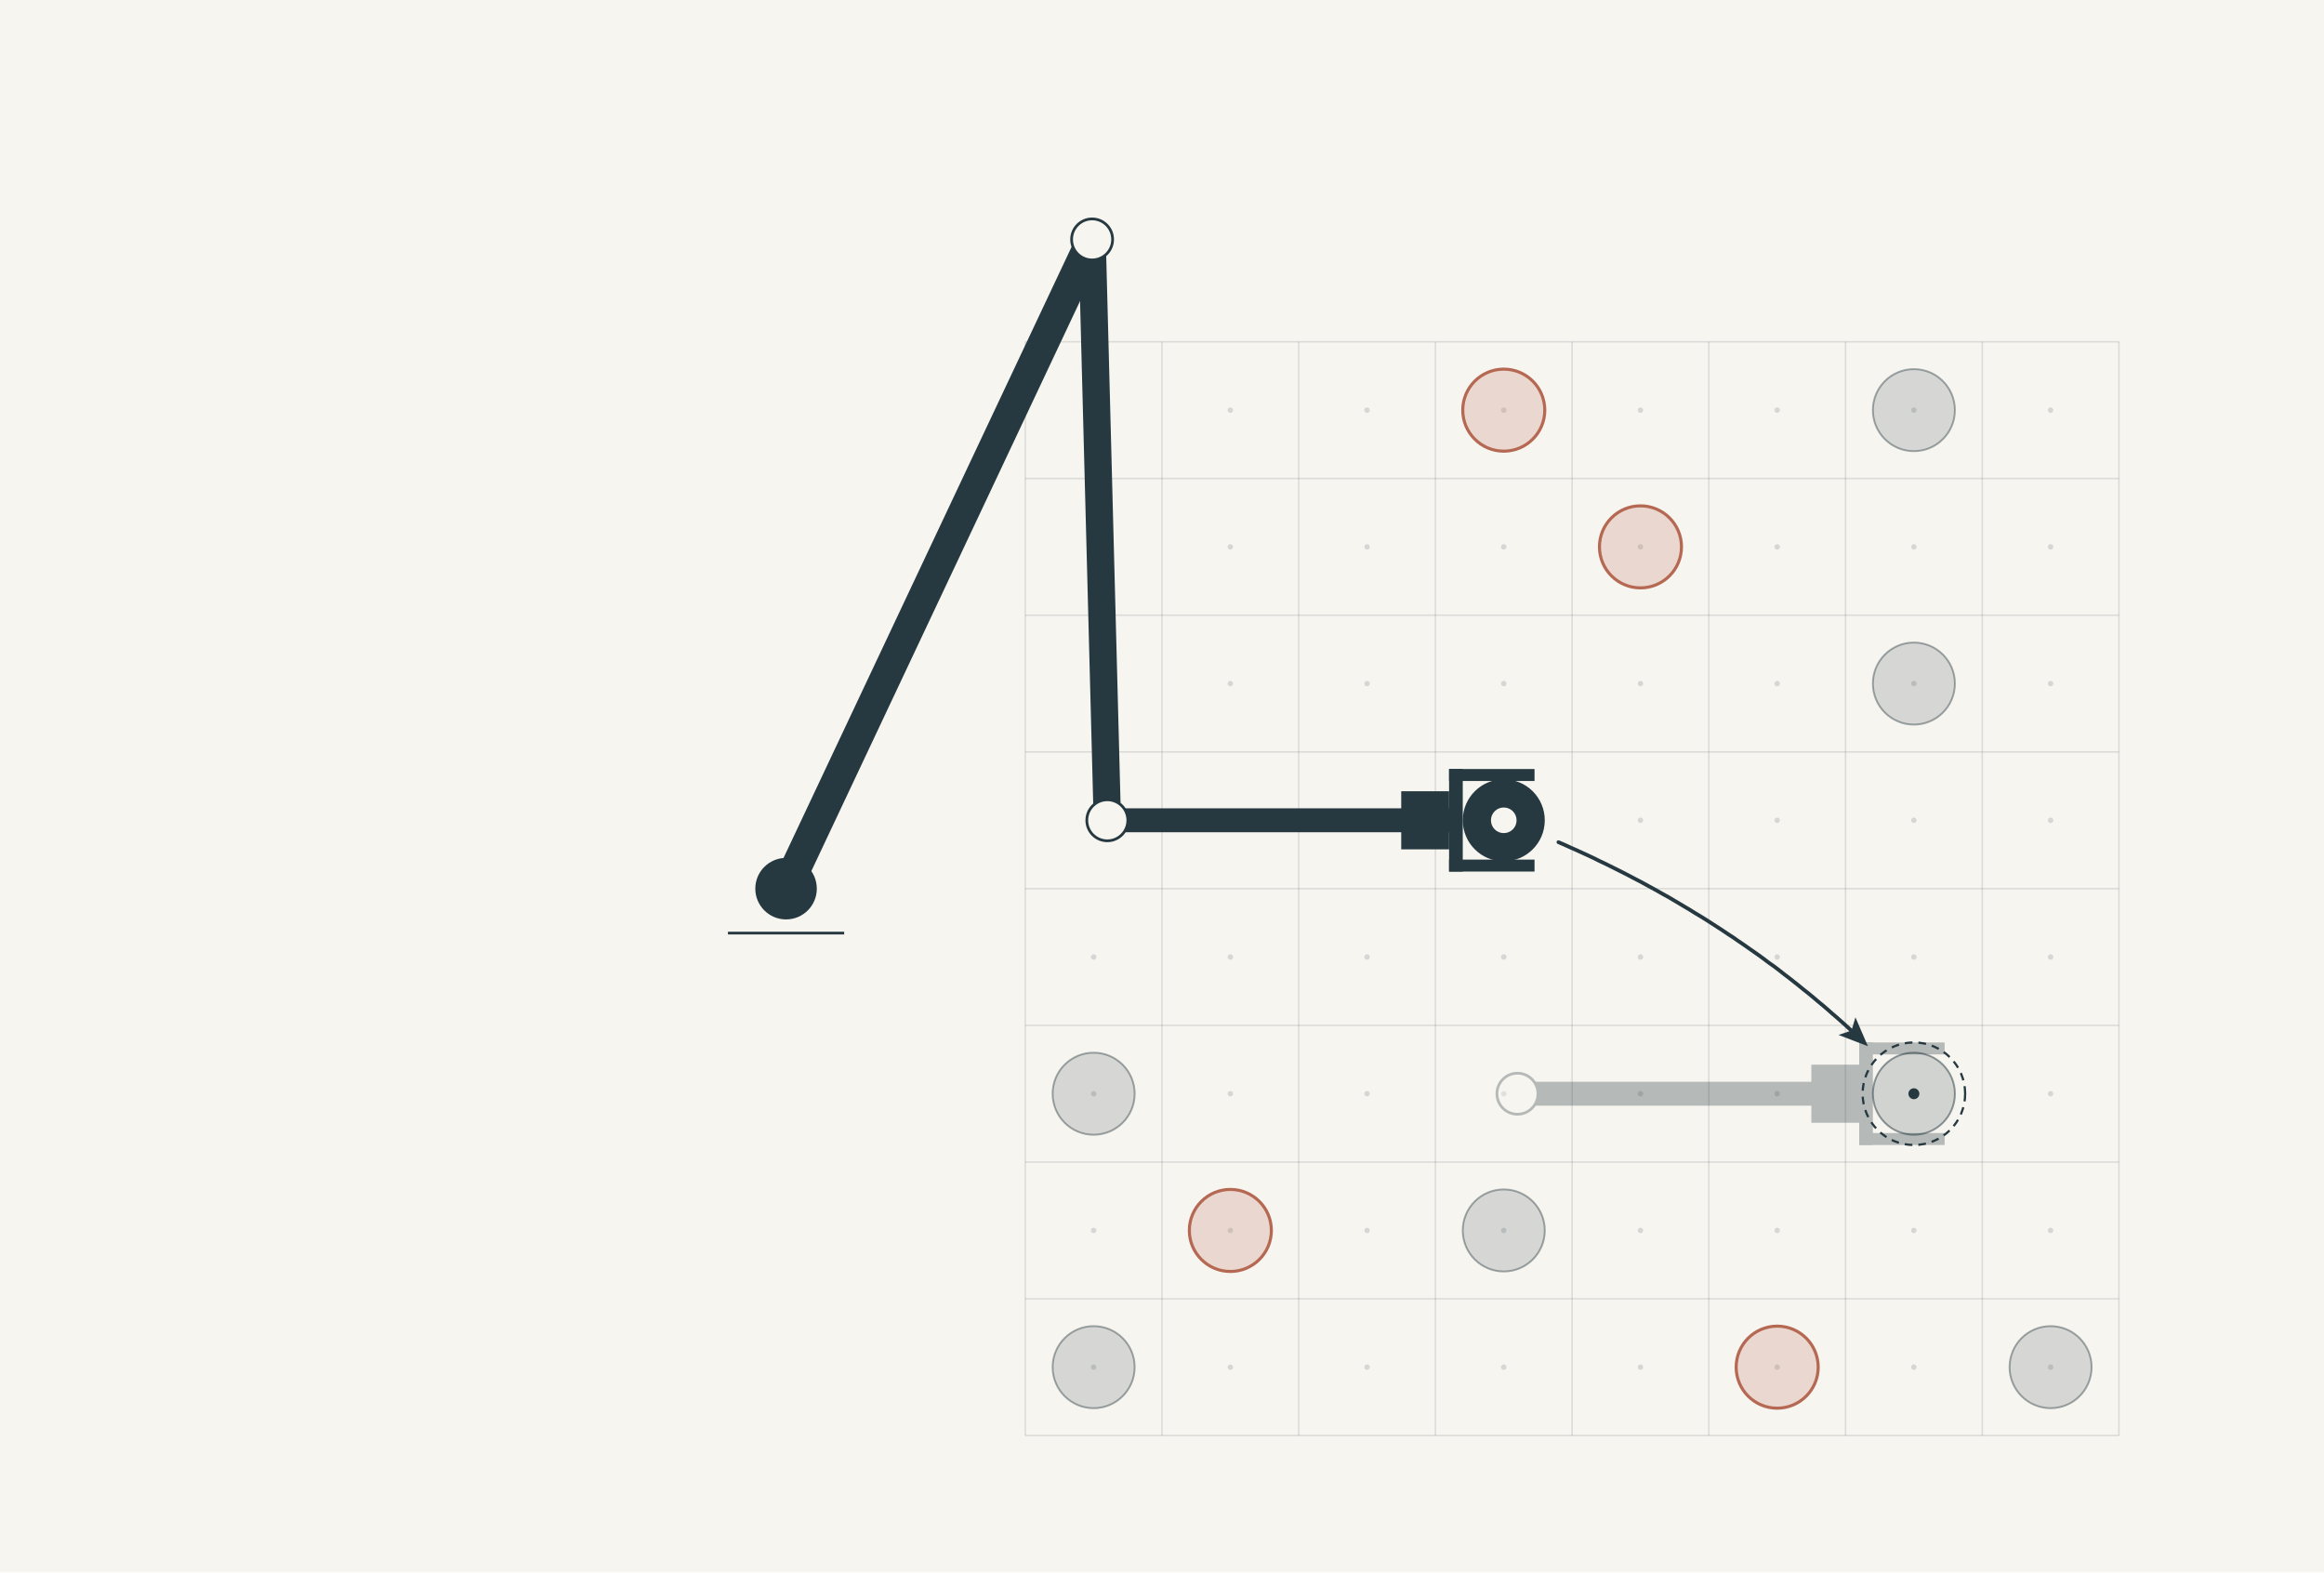
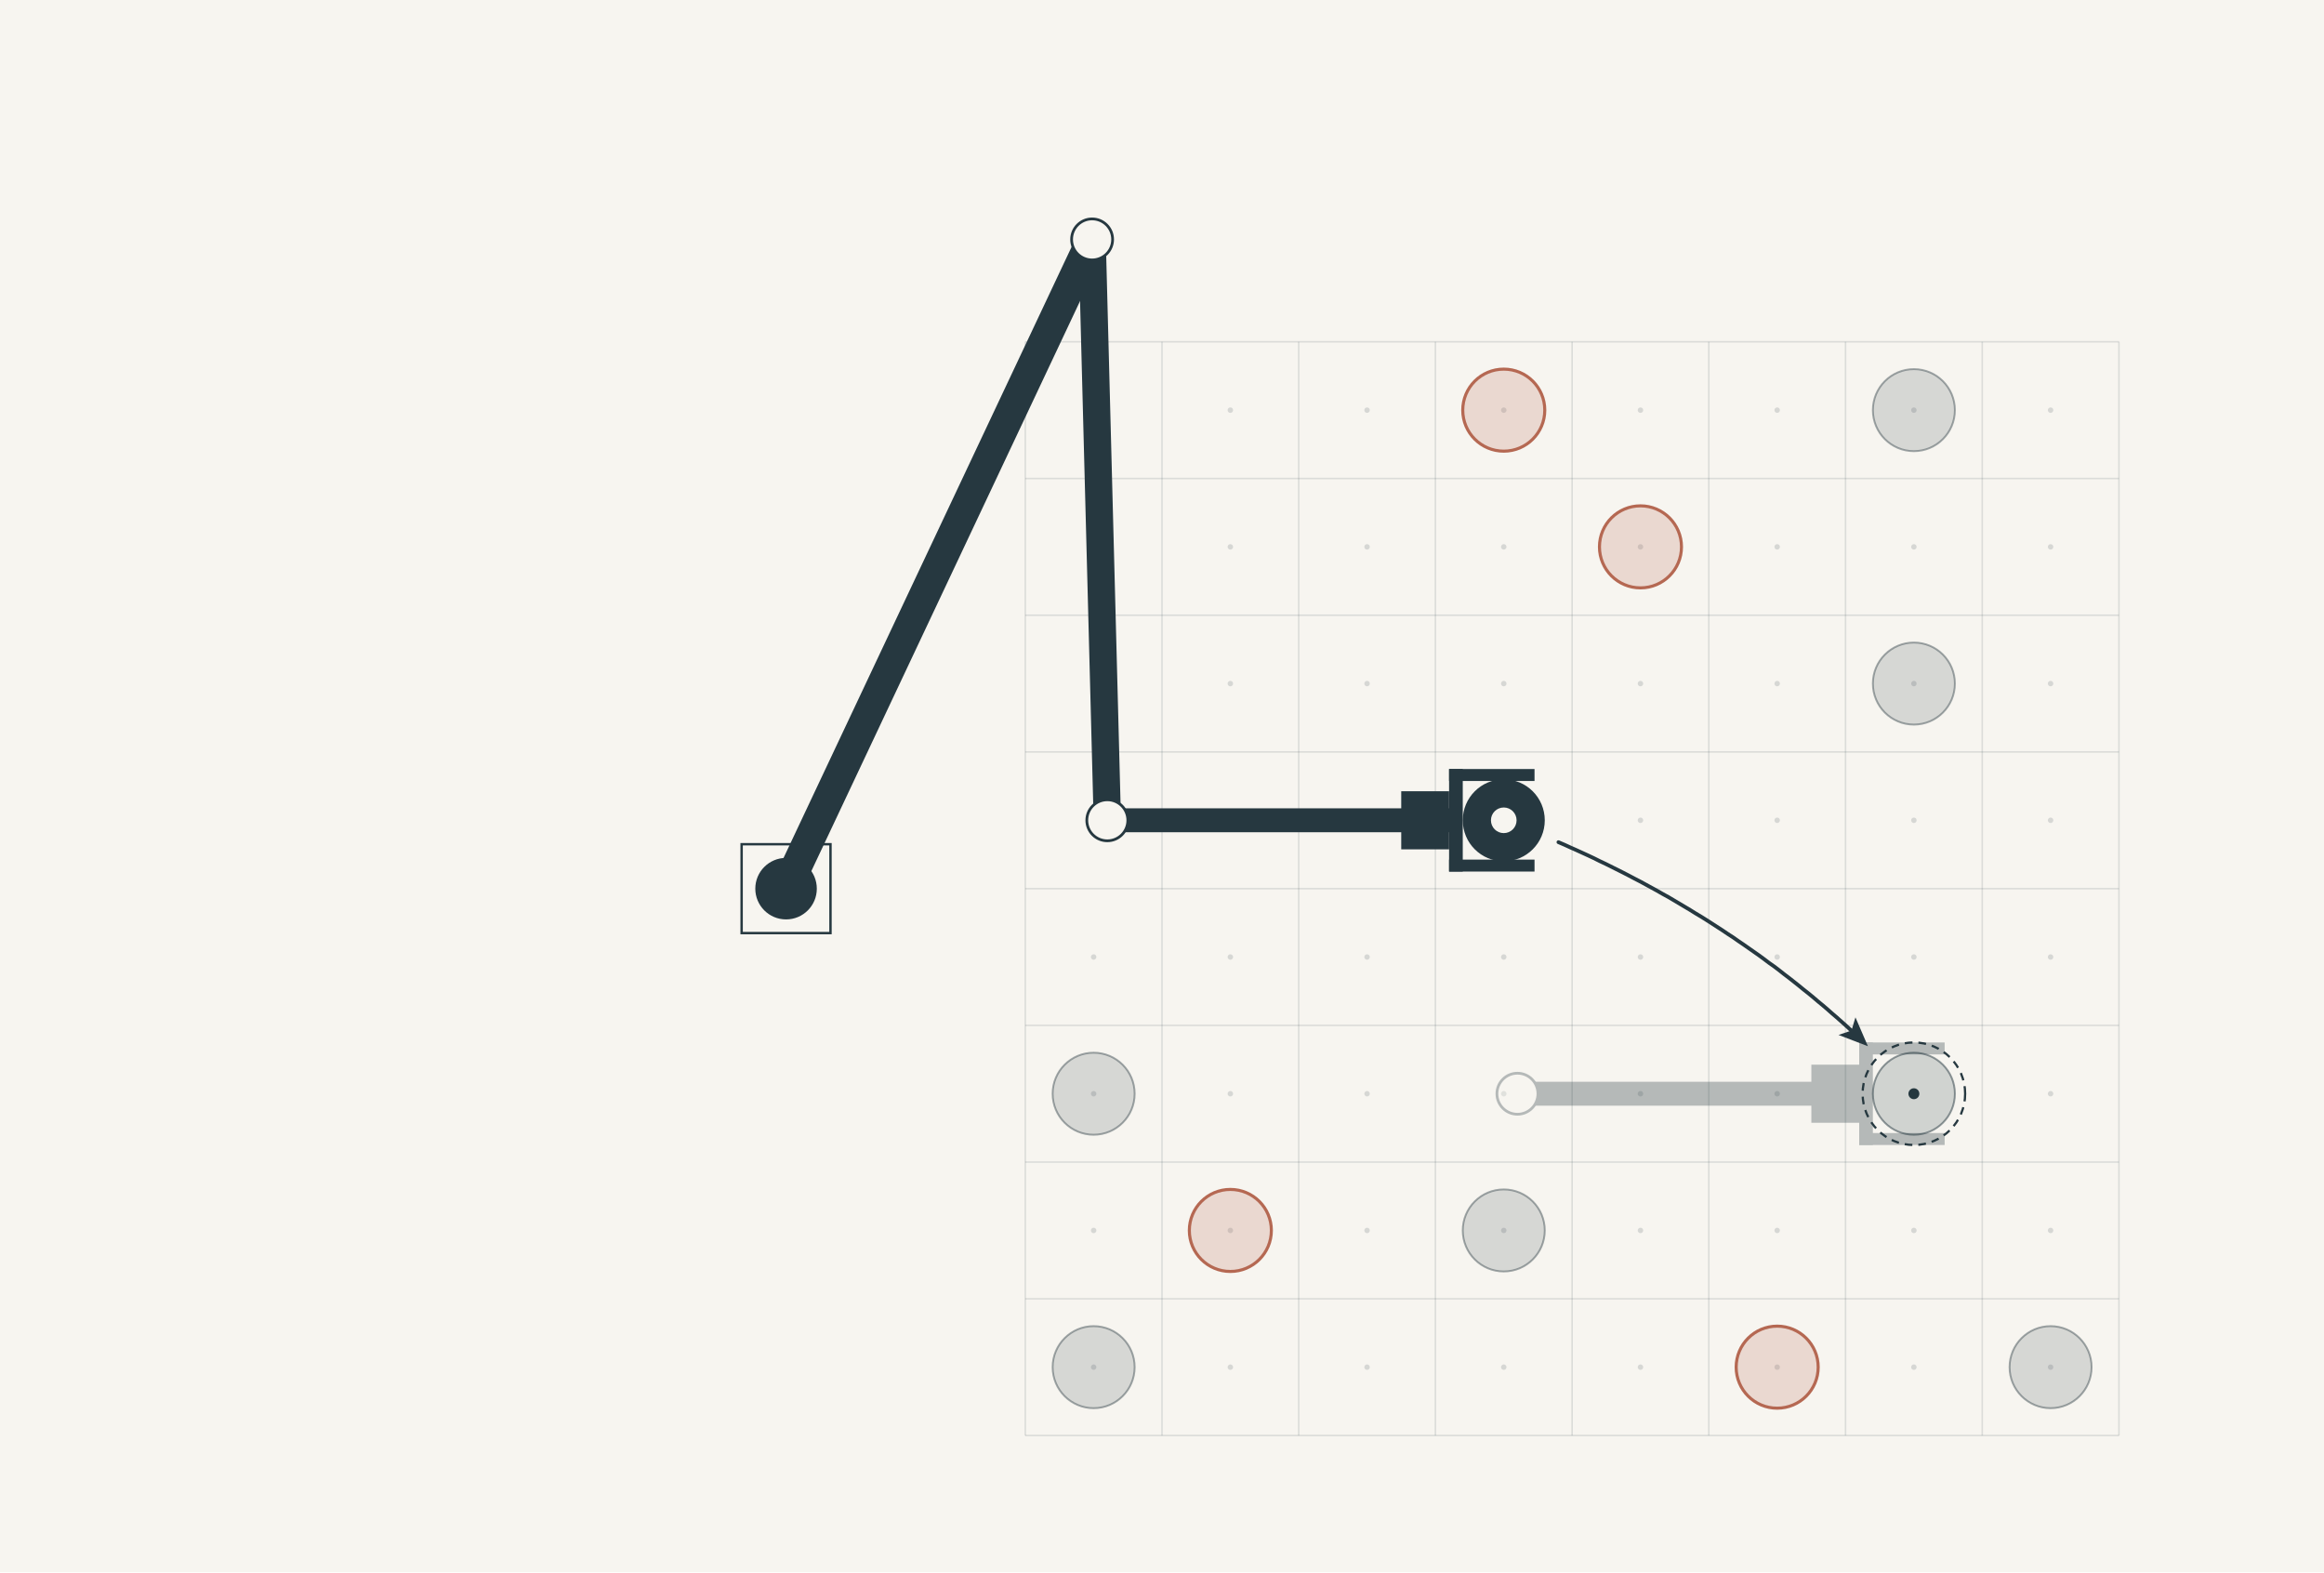
<svg xmlns="http://www.w3.org/2000/svg" viewBox="0 0 1360 920" width="1360" height="920" fill="none" shape-rendering="geometricPrecision">
  <rect width="100%" height="100%" fill="#F7F5F0" />
  <g id="lattice">
    <g id="lattice-lines" stroke="#263840" stroke-width="0.9" stroke-opacity="0.13" fill="none">
      <path d="M600,840 L600,200" />
      <path d="M680,840 L680,200" />
      <path d="M760,840 L760,200" />
      <path d="M840,840 L840,200" />
      <path d="M920,840 L920,200" />
      <path d="M1000,840 L1000,200" />
      <path d="M1080,840 L1080,200" />
      <path d="M1160,840 L1160,200" />
      <path d="M1240,840 L1240,200" />
      <path d="M600,840 L1240,840" />
      <path d="M600,760 L1240,760" />
      <path d="M600,680 L1240,680" />
      <path d="M600,600 L1240,600" />
      <path d="M600,520 L1240,520" />
      <path d="M600,440 L1240,440" />
      <path d="M600,360 L1240,360" />
      <path d="M600,280 L1240,280" />
      <path d="M600,200 L1240,200" />
    </g>
    <g id="lattice-centres">
      <circle cx="640" cy="800" r="1.6" fill="#263840" fill-opacity="0.16" />
      <circle cx="720" cy="800" r="1.6" fill="#263840" fill-opacity="0.16" />
      <circle cx="800" cy="800" r="1.6" fill="#263840" fill-opacity="0.16" />
      <circle cx="880" cy="800" r="1.6" fill="#263840" fill-opacity="0.16" />
      <circle cx="960" cy="800" r="1.6" fill="#263840" fill-opacity="0.16" />
      <circle cx="1040" cy="800" r="1.6" fill="#263840" fill-opacity="0.16" />
      <circle cx="1120" cy="800" r="1.6" fill="#263840" fill-opacity="0.16" />
      <circle cx="1200" cy="800" r="1.6" fill="#263840" fill-opacity="0.16" />
      <circle cx="640" cy="720" r="1.6" fill="#263840" fill-opacity="0.16" />
      <circle cx="720" cy="720" r="1.6" fill="#263840" fill-opacity="0.16" />
      <circle cx="800" cy="720" r="1.6" fill="#263840" fill-opacity="0.16" />
      <circle cx="880" cy="720" r="1.6" fill="#263840" fill-opacity="0.16" />
      <circle cx="960" cy="720" r="1.6" fill="#263840" fill-opacity="0.16" />
      <circle cx="1040" cy="720" r="1.6" fill="#263840" fill-opacity="0.16" />
      <circle cx="1120" cy="720" r="1.6" fill="#263840" fill-opacity="0.16" />
      <circle cx="1200" cy="720" r="1.6" fill="#263840" fill-opacity="0.16" />
      <circle cx="640" cy="640" r="1.6" fill="#263840" fill-opacity="0.16" />
      <circle cx="720" cy="640" r="1.6" fill="#263840" fill-opacity="0.16" />
      <circle cx="800" cy="640" r="1.6" fill="#263840" fill-opacity="0.16" />
      <circle cx="880" cy="640" r="1.6" fill="#263840" fill-opacity="0.16" />
      <circle cx="960" cy="640" r="1.6" fill="#263840" fill-opacity="0.16" />
      <circle cx="1040" cy="640" r="1.6" fill="#263840" fill-opacity="0.16" />
      <circle cx="1120" cy="640" r="1.6" fill="#263840" fill-opacity="0.16" />
      <circle cx="1200" cy="640" r="1.6" fill="#263840" fill-opacity="0.16" />
      <circle cx="640" cy="560" r="1.6" fill="#263840" fill-opacity="0.16" />
      <circle cx="720" cy="560" r="1.6" fill="#263840" fill-opacity="0.16" />
      <circle cx="800" cy="560" r="1.6" fill="#263840" fill-opacity="0.16" />
      <circle cx="880" cy="560" r="1.6" fill="#263840" fill-opacity="0.16" />
      <circle cx="960" cy="560" r="1.6" fill="#263840" fill-opacity="0.16" />
      <circle cx="1040" cy="560" r="1.6" fill="#263840" fill-opacity="0.16" />
      <circle cx="1120" cy="560" r="1.6" fill="#263840" fill-opacity="0.16" />
      <circle cx="1200" cy="560" r="1.6" fill="#263840" fill-opacity="0.16" />
      <circle cx="640" cy="480" r="1.6" fill="#263840" fill-opacity="0.16" />
      <circle cx="720" cy="480" r="1.6" fill="#263840" fill-opacity="0.16" />
      <circle cx="800" cy="480" r="1.6" fill="#263840" fill-opacity="0.16" />
      <circle cx="880" cy="480" r="1.6" fill="#263840" fill-opacity="0.16" />
      <circle cx="960" cy="480" r="1.6" fill="#263840" fill-opacity="0.16" />
      <circle cx="1040" cy="480" r="1.6" fill="#263840" fill-opacity="0.16" />
      <circle cx="1120" cy="480" r="1.6" fill="#263840" fill-opacity="0.16" />
      <circle cx="1200" cy="480" r="1.6" fill="#263840" fill-opacity="0.16" />
      <circle cx="640" cy="400" r="1.6" fill="#263840" fill-opacity="0.16" />
      <circle cx="720" cy="400" r="1.6" fill="#263840" fill-opacity="0.16" />
      <circle cx="800" cy="400" r="1.6" fill="#263840" fill-opacity="0.16" />
      <circle cx="880" cy="400" r="1.6" fill="#263840" fill-opacity="0.16" />
      <circle cx="960" cy="400" r="1.6" fill="#263840" fill-opacity="0.16" />
      <circle cx="1040" cy="400" r="1.6" fill="#263840" fill-opacity="0.16" />
      <circle cx="1120" cy="400" r="1.6" fill="#263840" fill-opacity="0.16" />
      <circle cx="1200" cy="400" r="1.6" fill="#263840" fill-opacity="0.16" />
      <circle cx="640" cy="320" r="1.6" fill="#263840" fill-opacity="0.16" />
      <circle cx="720" cy="320" r="1.6" fill="#263840" fill-opacity="0.16" />
      <circle cx="800" cy="320" r="1.6" fill="#263840" fill-opacity="0.16" />
      <circle cx="880" cy="320" r="1.6" fill="#263840" fill-opacity="0.16" />
      <circle cx="960" cy="320" r="1.6" fill="#263840" fill-opacity="0.16" />
      <circle cx="1040" cy="320" r="1.6" fill="#263840" fill-opacity="0.16" />
      <circle cx="1120" cy="320" r="1.6" fill="#263840" fill-opacity="0.16" />
      <circle cx="1200" cy="320" r="1.6" fill="#263840" fill-opacity="0.16" />
      <circle cx="640" cy="240" r="1.6" fill="#263840" fill-opacity="0.16" />
      <circle cx="720" cy="240" r="1.6" fill="#263840" fill-opacity="0.16" />
      <circle cx="800" cy="240" r="1.6" fill="#263840" fill-opacity="0.16" />
      <circle cx="880" cy="240" r="1.6" fill="#263840" fill-opacity="0.16" />
      <circle cx="960" cy="240" r="1.6" fill="#263840" fill-opacity="0.16" />
      <circle cx="1040" cy="240" r="1.6" fill="#263840" fill-opacity="0.16" />
      <circle cx="1120" cy="240" r="1.6" fill="#263840" fill-opacity="0.16" />
      <circle cx="1200" cy="240" r="1.6" fill="#263840" fill-opacity="0.16" />
    </g>
  </g>
  <g id="goal">
    <circle cx="1120" cy="640" r="30" fill="none" stroke="#263840" stroke-width="1.3" stroke-dasharray="4.5 3.5" />
    <circle cx="1120" cy="640" r="3.2" fill="#263840" />
  </g>
  <g id="discs-context">
    <circle cx="1120" cy="240" r="24" id="c0" fill="#263840" fill-opacity="0.16" stroke="#263840" stroke-opacity="0.42" stroke-width="1.1" />
    <circle cx="1120" cy="400" r="24" id="c1" fill="#263840" fill-opacity="0.16" stroke="#263840" stroke-opacity="0.42" stroke-width="1.1" />
    <circle cx="640" cy="800" r="24" id="c2" fill="#263840" fill-opacity="0.16" stroke="#263840" stroke-opacity="0.42" stroke-width="1.1" />
    <circle cx="880" cy="720" r="24" id="c3" fill="#263840" fill-opacity="0.16" stroke="#263840" stroke-opacity="0.42" stroke-width="1.1" />
    <circle cx="1200" cy="800" r="24" id="c4" fill="#263840" fill-opacity="0.16" stroke="#263840" stroke-opacity="0.42" stroke-width="1.1" />
    <circle cx="640" cy="640" r="24" id="c5" fill="#263840" fill-opacity="0.16" stroke="#263840" stroke-opacity="0.42" stroke-width="1.1" />
  </g>
  <g id="blockers-parked">
    <circle cx="880" cy="240" r="24" id="b1-parked" fill="#B56852" fill-opacity="0.20" stroke="#B56852" stroke-width="1.8" />
    <circle cx="720" cy="720" r="24" id="b2-parked" fill="#B56852" fill-opacity="0.20" stroke="#B56852" stroke-width="1.8" />
    <circle cx="960" cy="320" r="24" id="b3-parked" fill="#B56852" fill-opacity="0.20" stroke="#B56852" stroke-width="1.8" />
    <circle cx="1040" cy="800" r="24" id="b4-parked" fill="#B56852" fill-opacity="0.20" stroke="#B56852" stroke-width="1.8" />
  </g>
  <circle cx="1120" cy="640" r="24" id="target-ghost" fill="#263840" fill-opacity="0.18" stroke="#263840" stroke-opacity="0.5" stroke-width="1.1" />
  <g id="tool-at-goal" opacity="0.32">
    <path d="M888,640 L1088,640" stroke="#263840" stroke-width="14" stroke-linecap="round" />
    <rect x="-14" y="-17" width="28" height="34" transform="translate(1074 640) rotate(-0)" fill="#263840" />
    <rect x="-4" y="-30" width="8" height="60" transform="translate(1092 640) rotate(-0)" fill="#263840" />
    <rect x="-25" y="-3.5" width="50" height="7" transform="translate(1113 666.5) rotate(-0)" fill="#263840" />
    <rect x="-25" y="-3.5" width="50" height="7" transform="translate(1113 613.5) rotate(-0)" fill="#263840" />
    <circle cx="888" cy="640" r="12" fill="#F7F5F0" stroke="#263840" stroke-width="1.6" />
  </g>
  <g id="transfer-path">
    <path d="M912,492.8 L915.5,494.3 L919,495.9 L922.4,497.4 L925.9,499 L929.4,500.6 L932.8,502.2 L936.2,503.9 L939.6,505.5 L943,507.2 L946.4,508.9 L949.8,510.6 L953.1,512.3 L956.5,514.1 L959.8,515.8 L963.1,517.6 L966.4,519.4 L969.7,521.2 L973,523.1 L976.3,524.9 L979.5,526.8 L982.7,528.7 L985.9,530.6 L989.1,532.5 L992.3,534.5 L995.5,536.4 L998.7,538.4 L1001.8,540.4 L1004.9,542.4 L1008,544.4 L1011.1,546.5 L1014.2,548.5 L1017.2,550.6 L1020.3,552.7 L1023.3,554.8 L1026.3,556.9 L1029.3,559 L1032.3,561.2 L1035.2,563.4 L1038.2,565.5 L1041.1,567.7 L1044,570 L1046.9,572.2 L1049.7,574.4 L1052.6,576.7 L1055.4,579 L1058.2,581.2 L1061,583.5 L1063.8,585.9 L1066.6,588.2 L1069.3,590.5 L1072,592.9 L1074.7,595.2 L1077.4,597.6 L1080.1,600 L1082.7,602.4 L1085.4,604.8" stroke="#263840" stroke-width="2.2" stroke-linecap="round" fill="none" />
    <path d="M1093.1,612.2 L1085.8,595.3 L1083.5,603 L1075.9,605.6 L1093.1,612.2" fill="#263840" />
  </g>
  <g id="target">
    <circle cx="880" cy="480" r="24" fill="#263840" />
    <circle cx="880" cy="480" r="7.5" fill="#F7F5F0" />
  </g>
  <g id="robot-grasp" opacity="1">
-     <path d="M426,546 L494,546" stroke="#263840" stroke-width="1.6" />
+     <rect x="-26" y="-26" width="52" height="52" transform="translate(460 520) rotate(-0)" fill="#F7F5F0" stroke="#263840" stroke-width="1.4" />
    <circle cx="460" cy="520" r="18" fill="#263840" />
    <circle cx="460" cy="520" r="5.5" fill="#F7F5F0" />
    <path d="M460,520 L639.1,140.1" stroke="#263840" stroke-width="18" stroke-linecap="round" />
    <path d="M639.1,140.1 L648,480" stroke="#263840" stroke-width="16" stroke-linecap="round" />
    <path d="M648,480 L848,480" stroke="#263840" stroke-width="14" stroke-linecap="round" />
    <rect x="-14" y="-17" width="28" height="34" transform="translate(834 480) rotate(-0)" fill="#263840" />
    <rect x="-4" y="-30" width="8" height="60" transform="translate(852 480) rotate(-0)" fill="#263840" />
    <rect x="-25" y="-3.5" width="50" height="7" transform="translate(873 506.5) rotate(-0)" fill="#263840" />
    <rect x="-25" y="-3.5" width="50" height="7" transform="translate(873 453.5) rotate(-0)" fill="#263840" />
    <circle cx="639.1" cy="140.1" r="12" fill="#F7F5F0" stroke="#263840" stroke-width="1.6" />
    <circle cx="648" cy="480" r="12" fill="#F7F5F0" stroke="#263840" stroke-width="1.6" />
  </g>
</svg>
